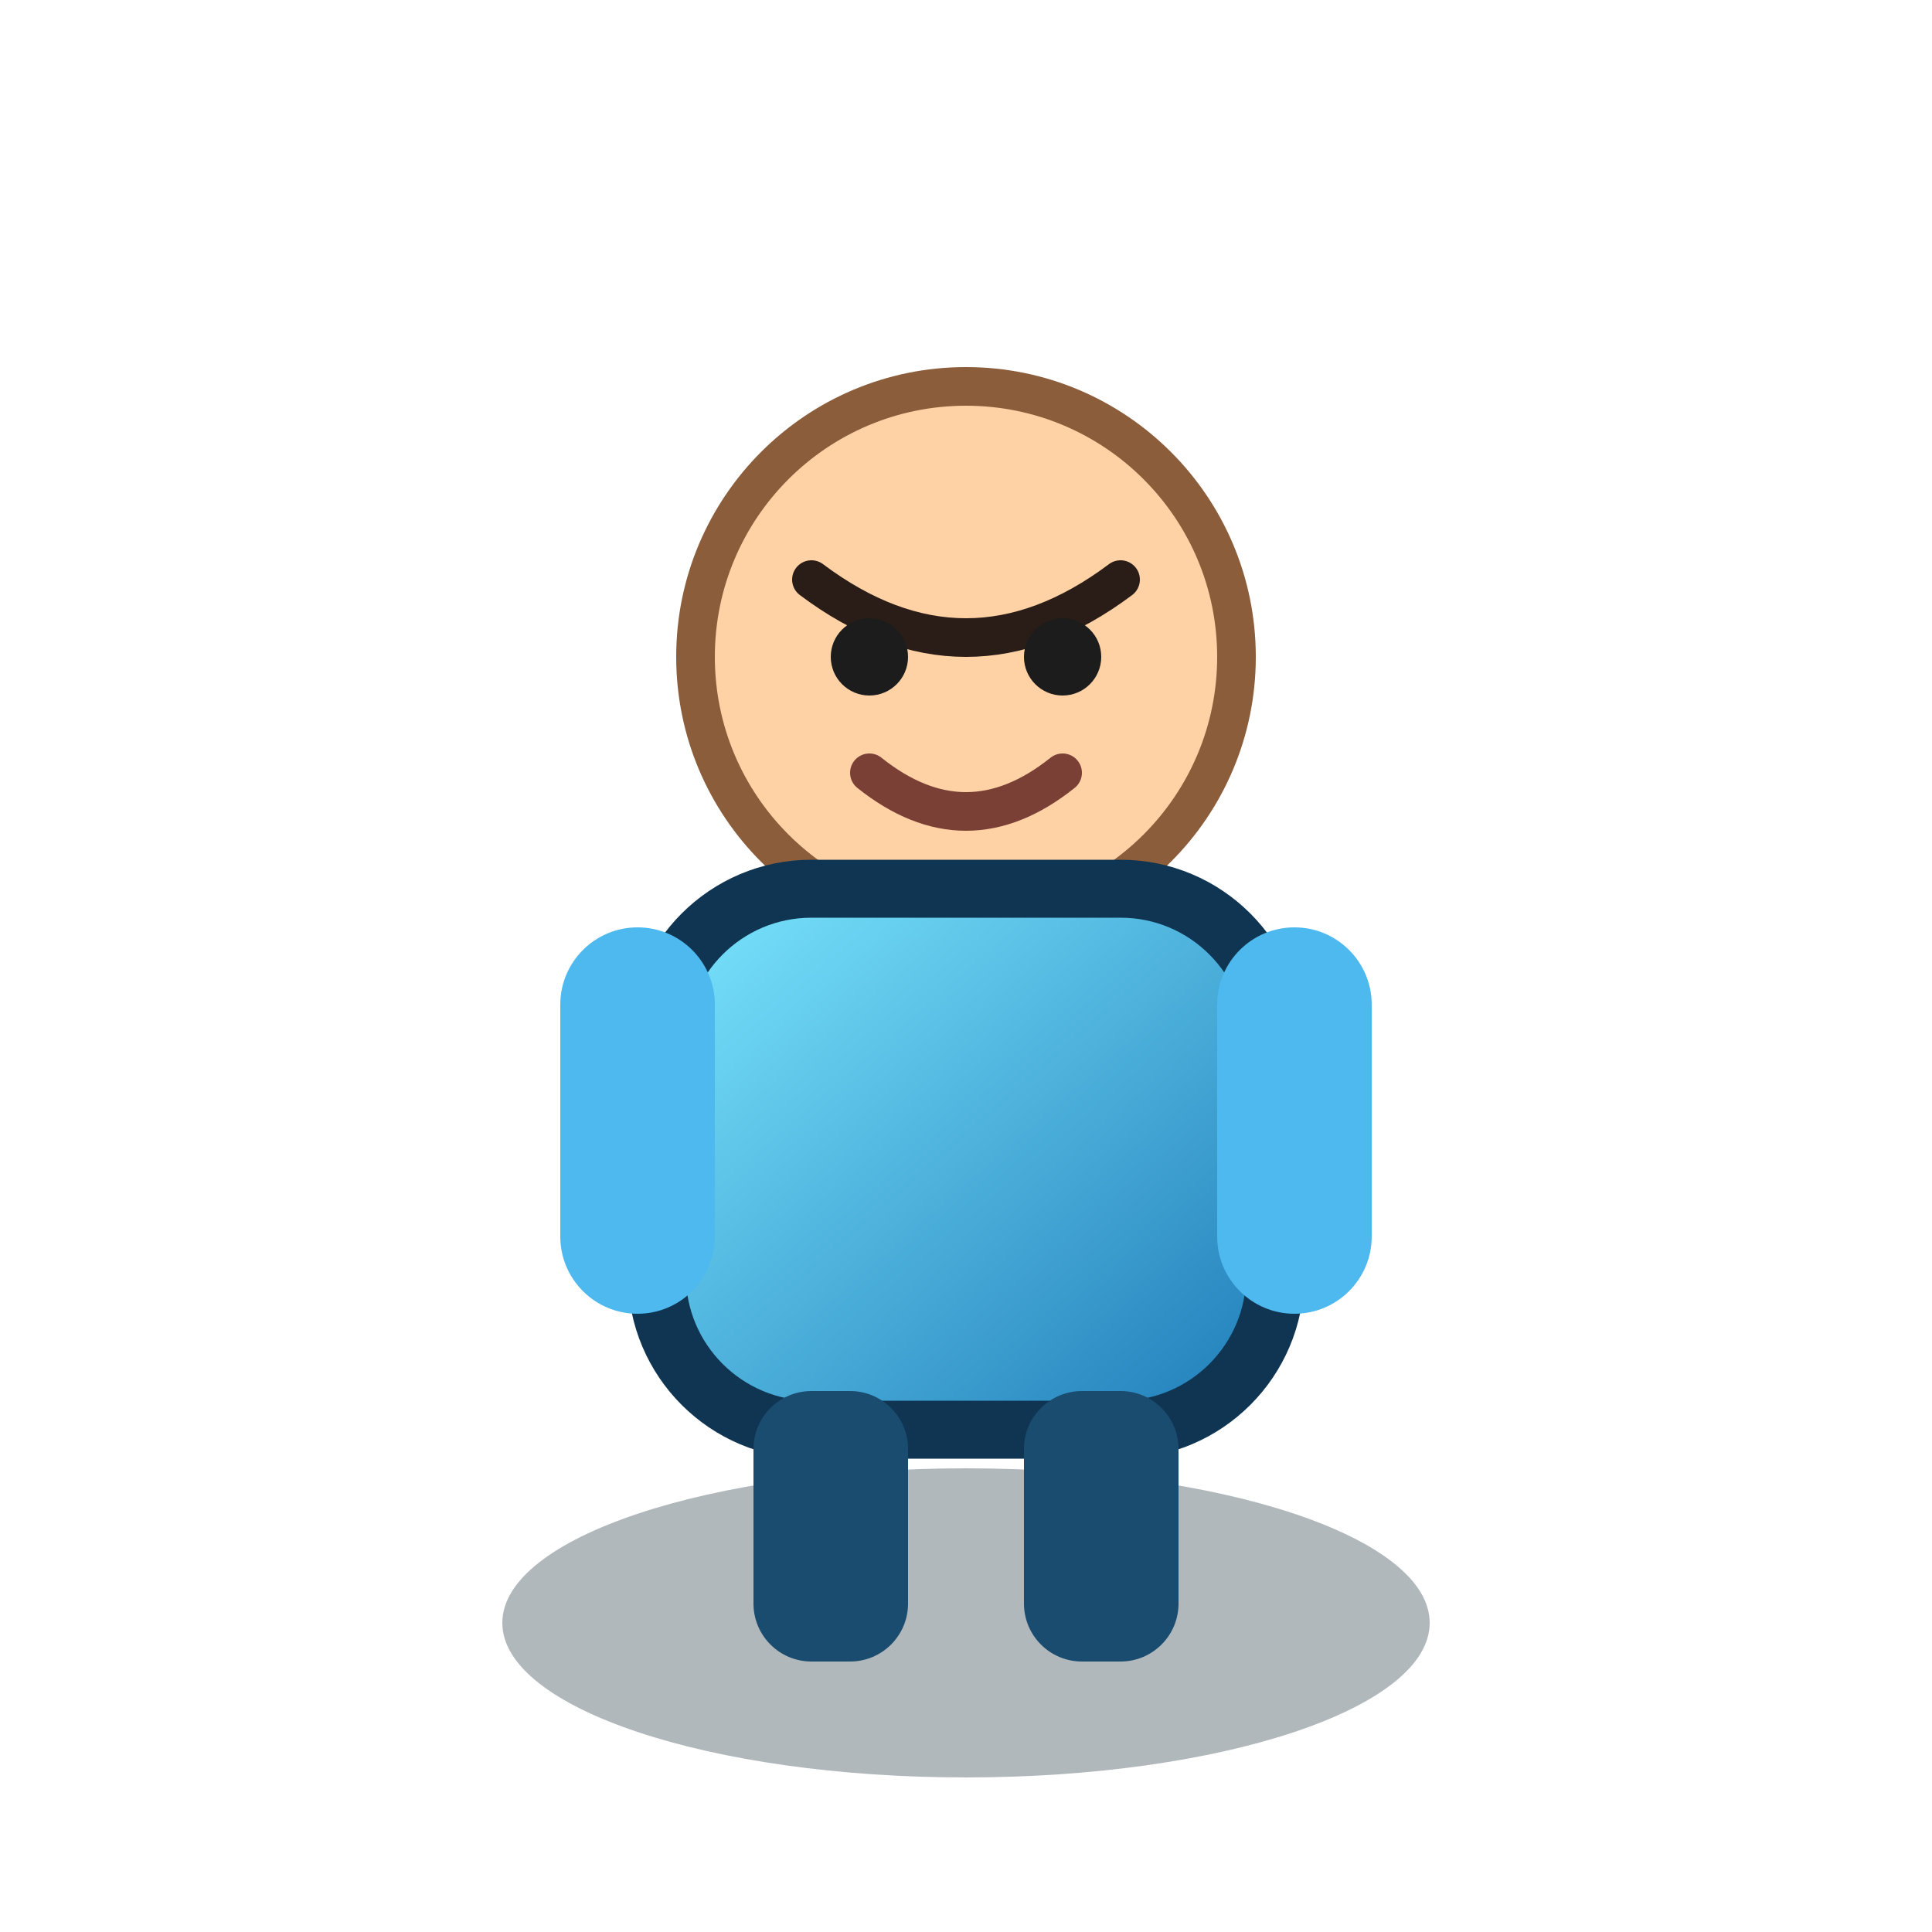
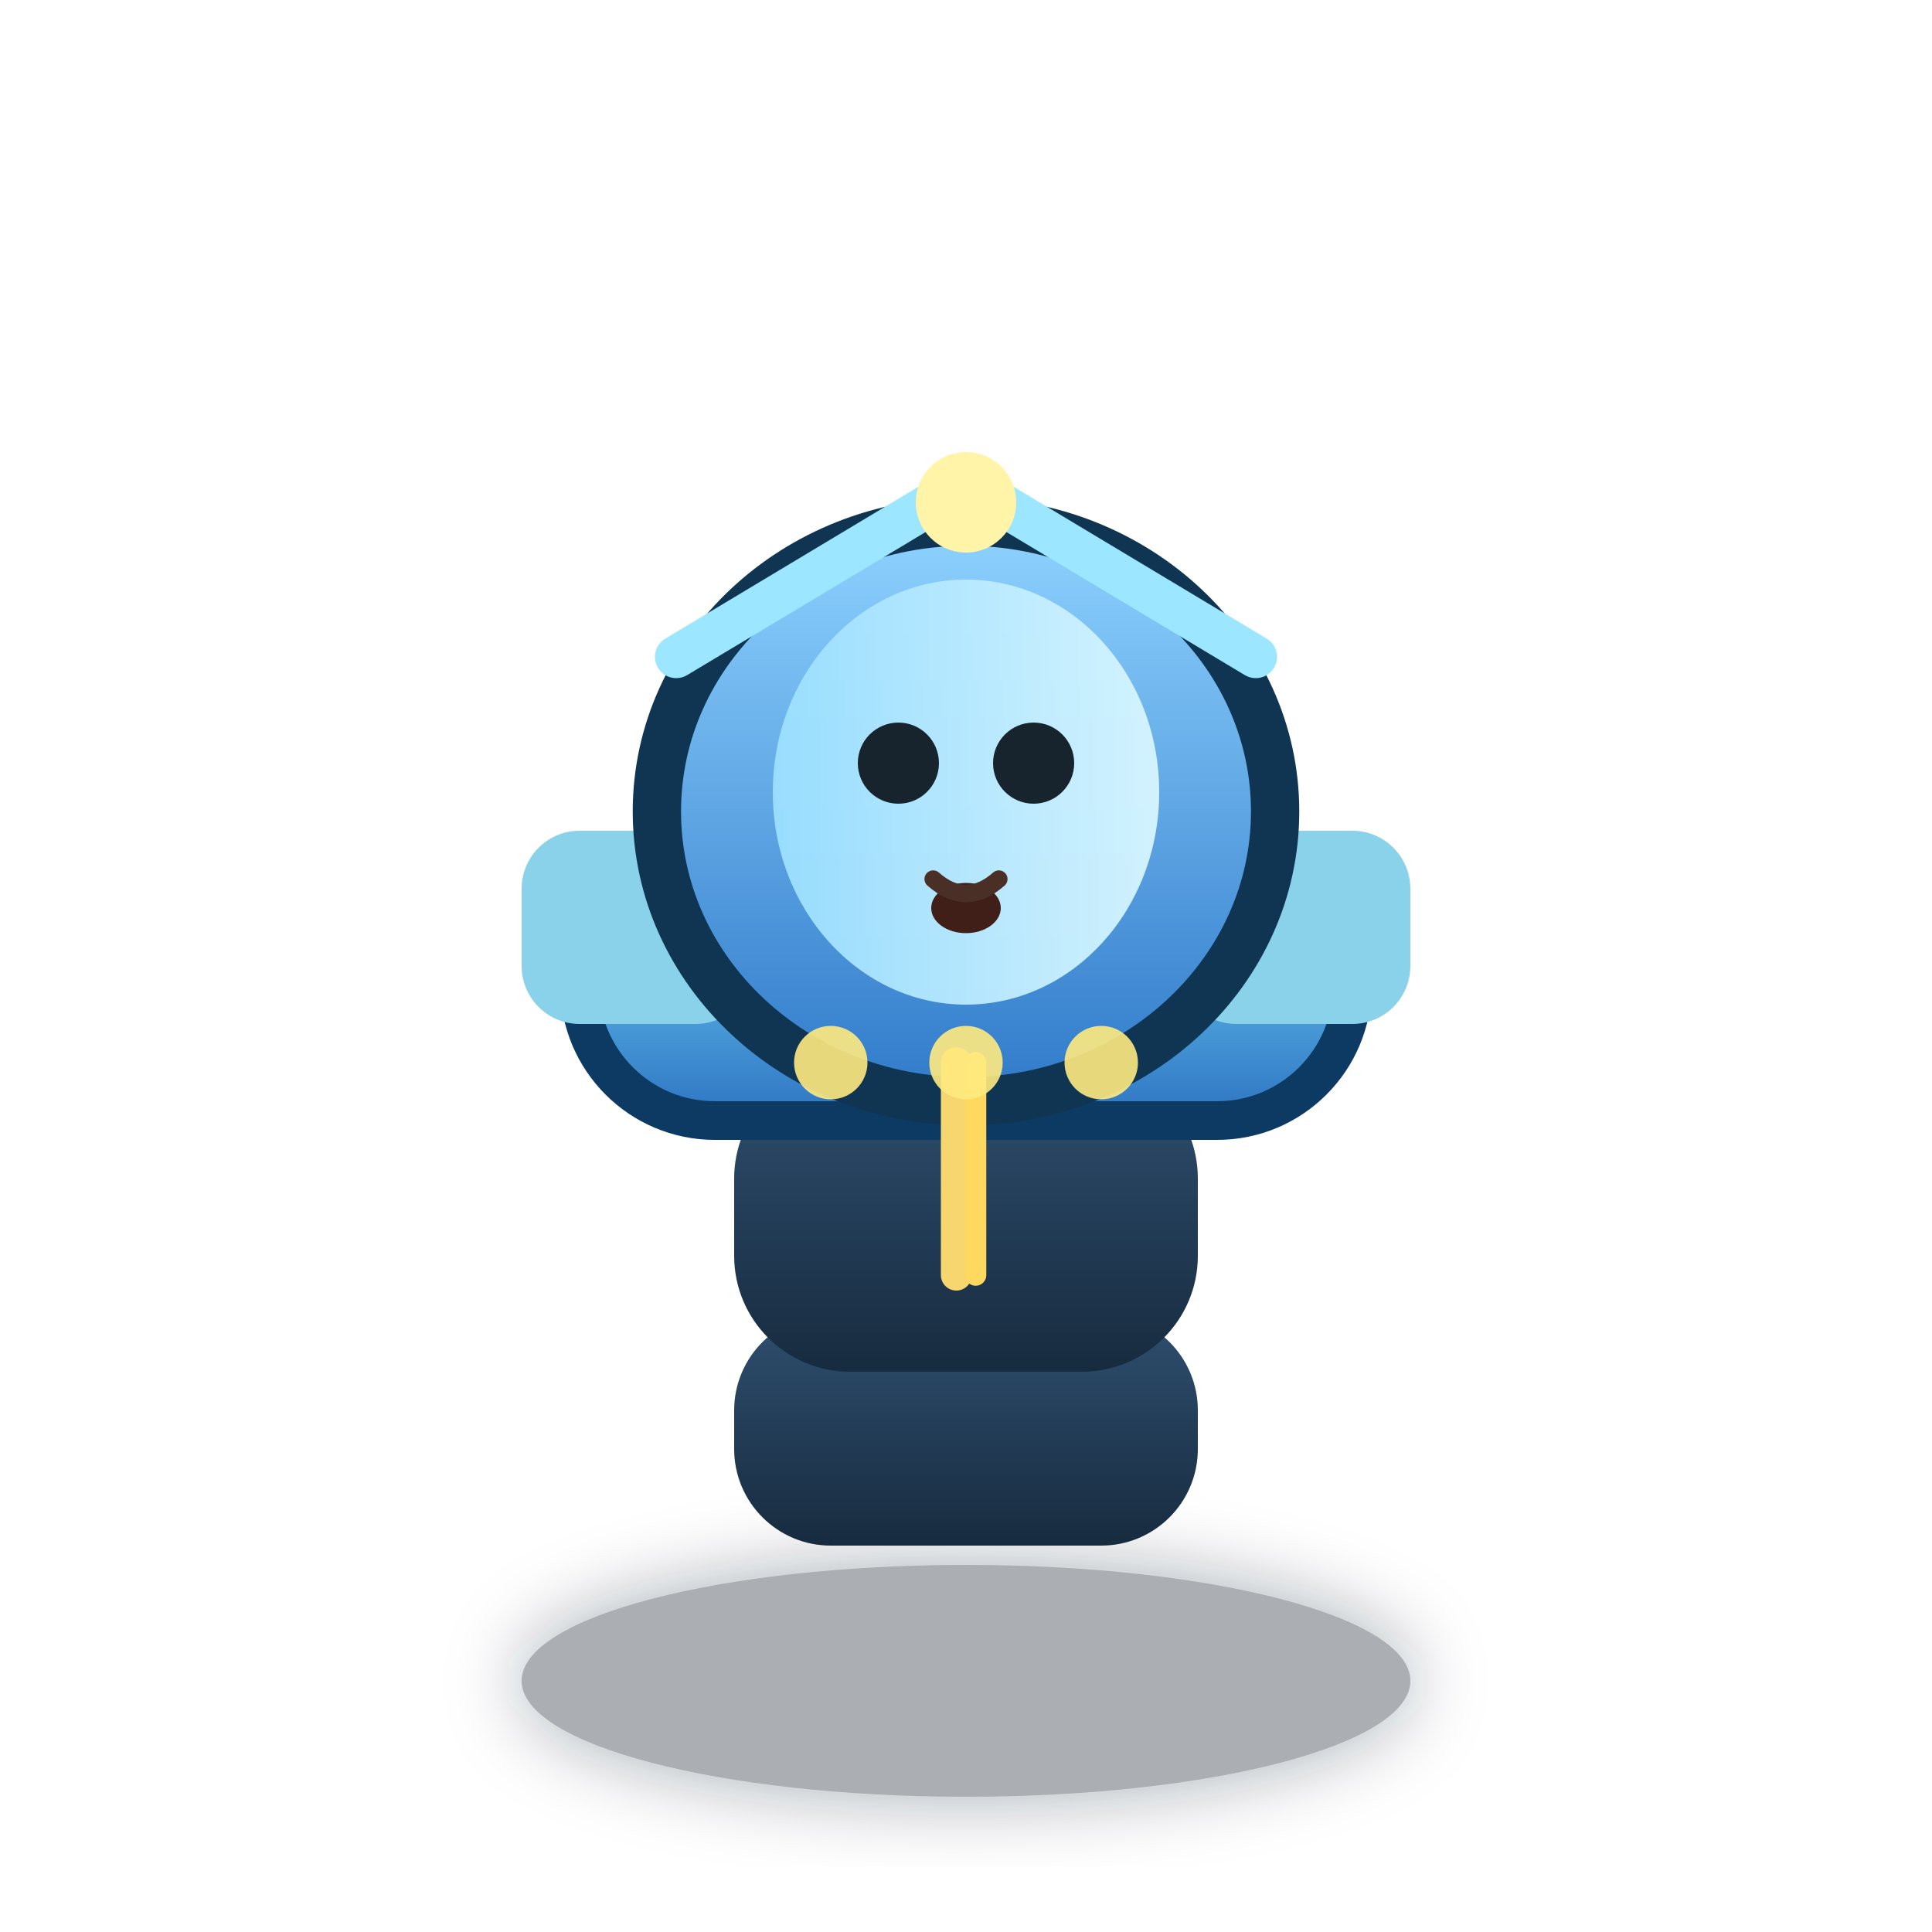
<svg xmlns="http://www.w3.org/2000/svg" viewBox="0 0 100 100">
  <defs>
-     <linearGradient id="playerBody" x1="0%" y1="0%" x2="100%" y2="100%">
-       <stop offset="0%" stop-color="#7ce7ff" />
-       <stop offset="100%" stop-color="#1e7bb8" />
+     <linearGradient id="helmet" x1="0%" y1="0%" x2="0%" y2="100%">
+       <stop offset="0%" stop-color="#8fd3ff" />
+       <stop offset="100%" stop-color="#2f79c9" />
    </linearGradient>
+     <linearGradient id="visor" x1="0%" y1="0%" x2="100%" y2="0%">
+       <stop offset="0%" stop-color="#9be0ff" />
+       <stop offset="100%" stop-color="#d8f5ff" />
+     </linearGradient>
+     <linearGradient id="torso" x1="0%" y1="0%" x2="0%" y2="100%">
+       <stop offset="0%" stop-color="#7ee4ff" />
+       <stop offset="100%" stop-color="#2d74c2" />
+     </linearGradient>
+     <linearGradient id="leg" x1="0%" y1="0%" x2="0%" y2="100%">
+       <stop offset="0%" stop-color="#2f4f6f" />
+       <stop offset="100%" stop-color="#172b3f" />
+     </linearGradient>
+     <filter id="glow" x="-30%" y="-30%" width="160%" height="160%">
+       <feGaussianBlur stdDeviation="2" result="shadow" />
+       <feMerge>
+         <feMergeNode in="shadow" />
+         <feMergeNode in="SourceGraphic" />
+       </feMerge>
+     </filter>
  </defs>
-   <g>
-     <ellipse cx="50" cy="84" rx="24" ry="8" fill="#0a1e2c" opacity="0.32" />
-     <circle cx="50" cy="34" r="14" fill="#ffd2a6" stroke="#8b5d3b" stroke-width="2" />
-     <rect x="34" y="46" width="32" height="28" rx="8" fill="url(#playerBody)" stroke="#0f3552" stroke-width="3" />
-     <rect x="29" y="48" width="8" height="20" rx="4" fill="#4db9ee" />
-     <rect x="63" y="48" width="8" height="20" rx="4" fill="#4db9ee" />
-     <rect x="39" y="72" width="8" height="14" rx="3" fill="#1a4c70" />
-     <rect x="53" y="72" width="8" height="14" rx="3" fill="#1a4c70" />
-     <path d="M42 30 Q50 36 58 30" fill="none" stroke="#2a1d17" stroke-width="2" stroke-linecap="round" />
-     <circle cx="45" cy="34" r="2" fill="#1c1c1c" />
-     <circle cx="55" cy="34" r="2" fill="#1c1c1c" />
-     <path d="M45 40 Q50 44 55 40" fill="none" stroke="#7a3f35" stroke-width="2" stroke-linecap="round" />
+   <ellipse cx="50" cy="87" rx="23" ry="6" fill="#081827" opacity="0.35" filter="url(#glow)" />
+   <rect x="38" y="68" width="24" height="12" rx="5" fill="url(#leg)" />
+   <rect x="38" y="55" width="24" height="16" rx="6" fill="url(#leg)" />
+   <rect x="30" y="43" width="40" height="15" rx="7" fill="url(#torso)" stroke="#0d3a63" stroke-width="2" />
+   <rect x="27" y="43" width="12" height="10" rx="3" fill="#89d2ea" />
+   <rect x="61" y="43" width="12" height="10" rx="3" fill="#89d2ea" />
+   <path d="M38 48 L44 52 L44 37 Z" fill="#c3ecff" opacity="0.86" />
+   <path d="M62 48 L56 52 L56 37 Z" fill="#c3ecff" opacity="0.86" />
+   <ellipse cx="50" cy="42" rx="16" ry="15" fill="url(#helmet)" stroke="#0f3552" stroke-width="2.5" />
+   <ellipse cx="50" cy="41" rx="10" ry="11" fill="url(#visor)" opacity="0.95" />
+   <circle cx="46.5" cy="39.5" r="2.1" fill="#17242d" />
+   <circle cx="53.5" cy="39.5" r="2.1" fill="#17242d" />
+   <ellipse cx="50" cy="47" rx="1.8" ry="1.3" fill="#3f1f18" />
+   <path d="M48.3 45.5 Q50 47 51.7 45.5" fill="none" stroke="#4a2f27" stroke-width="0.9" stroke-linecap="round" />
+   <line x1="49.5" y1="55" x2="49.5" y2="66" stroke="#f7d56f" stroke-width="1.6" stroke-linecap="round" />
+   <line x1="50.5" y1="55" x2="50.5" y2="66" stroke="#ffd95f" stroke-width="1.1" stroke-linecap="round" />
+   <path d="M35 34 L50 25 L65 34" fill="none" stroke="#9ce7ff" stroke-width="2.2" stroke-linecap="round" stroke-linejoin="round" />
+   <circle cx="50" cy="26" r="2.6" fill="#fff4a8" />
+   <g fill="#ffea80" opacity="0.9">
+     <circle cx="43" cy="55" r="1.9" />
+     <circle cx="50" cy="55" r="1.9" />
+     <circle cx="57" cy="55" r="1.9" />
  </g>
</svg>
